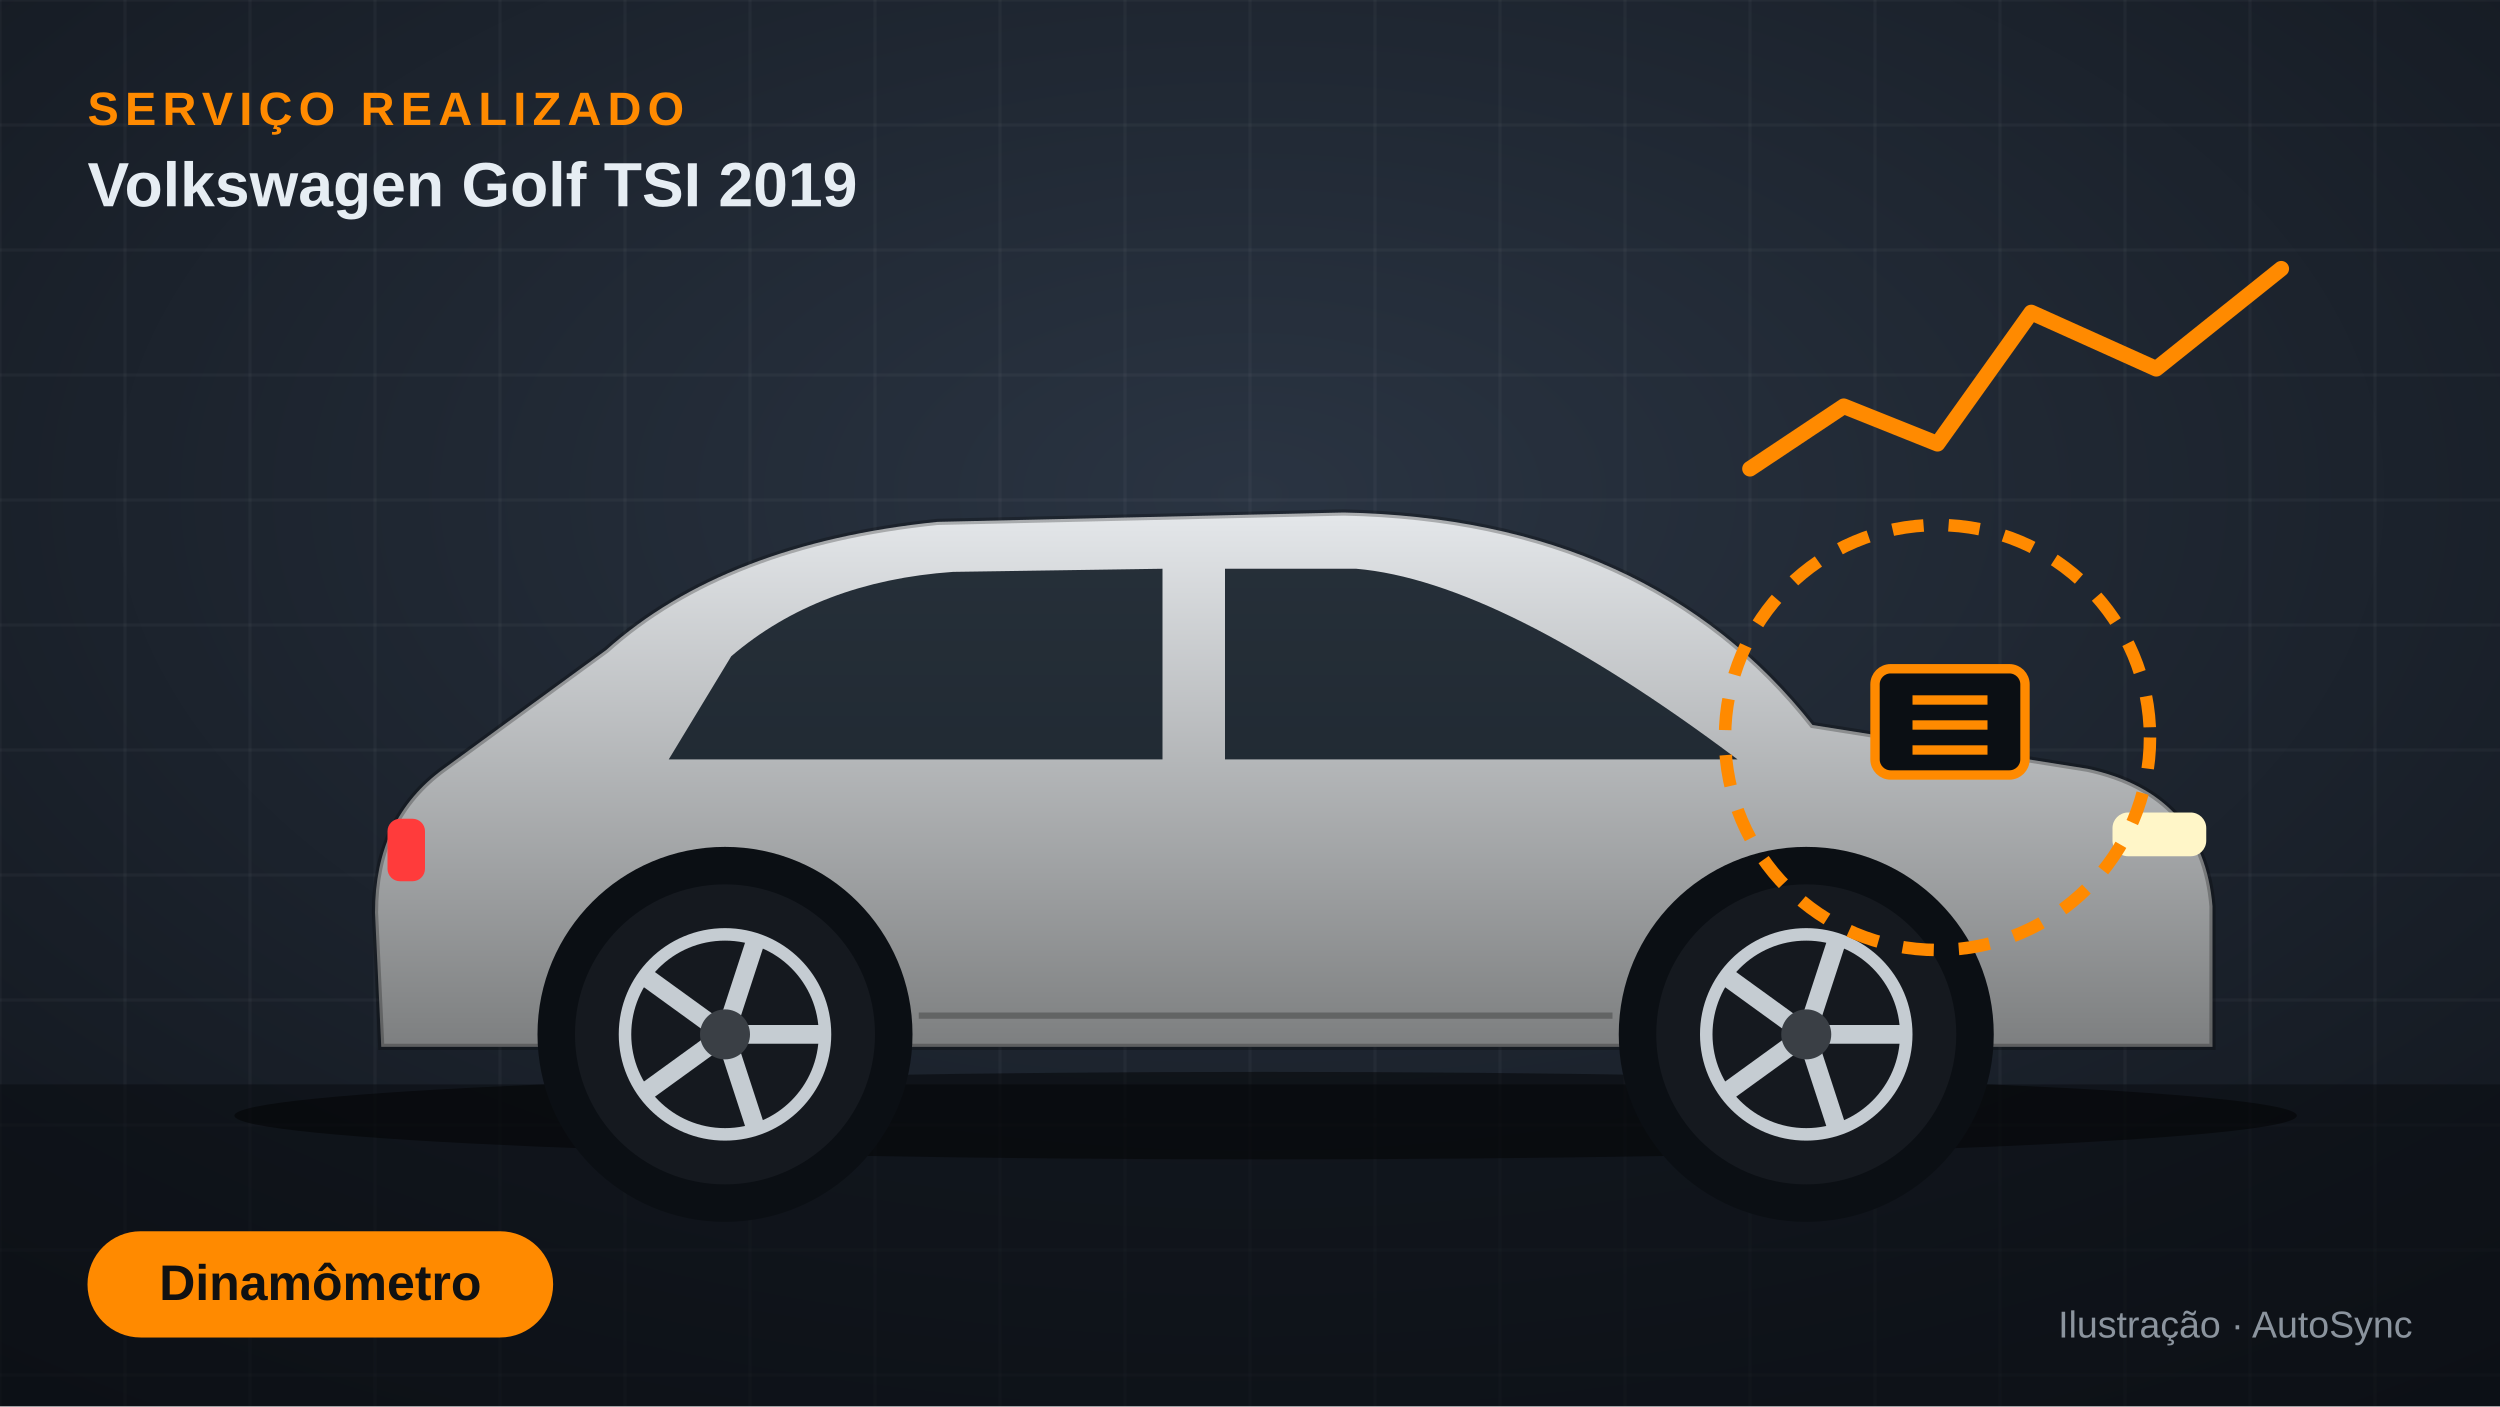
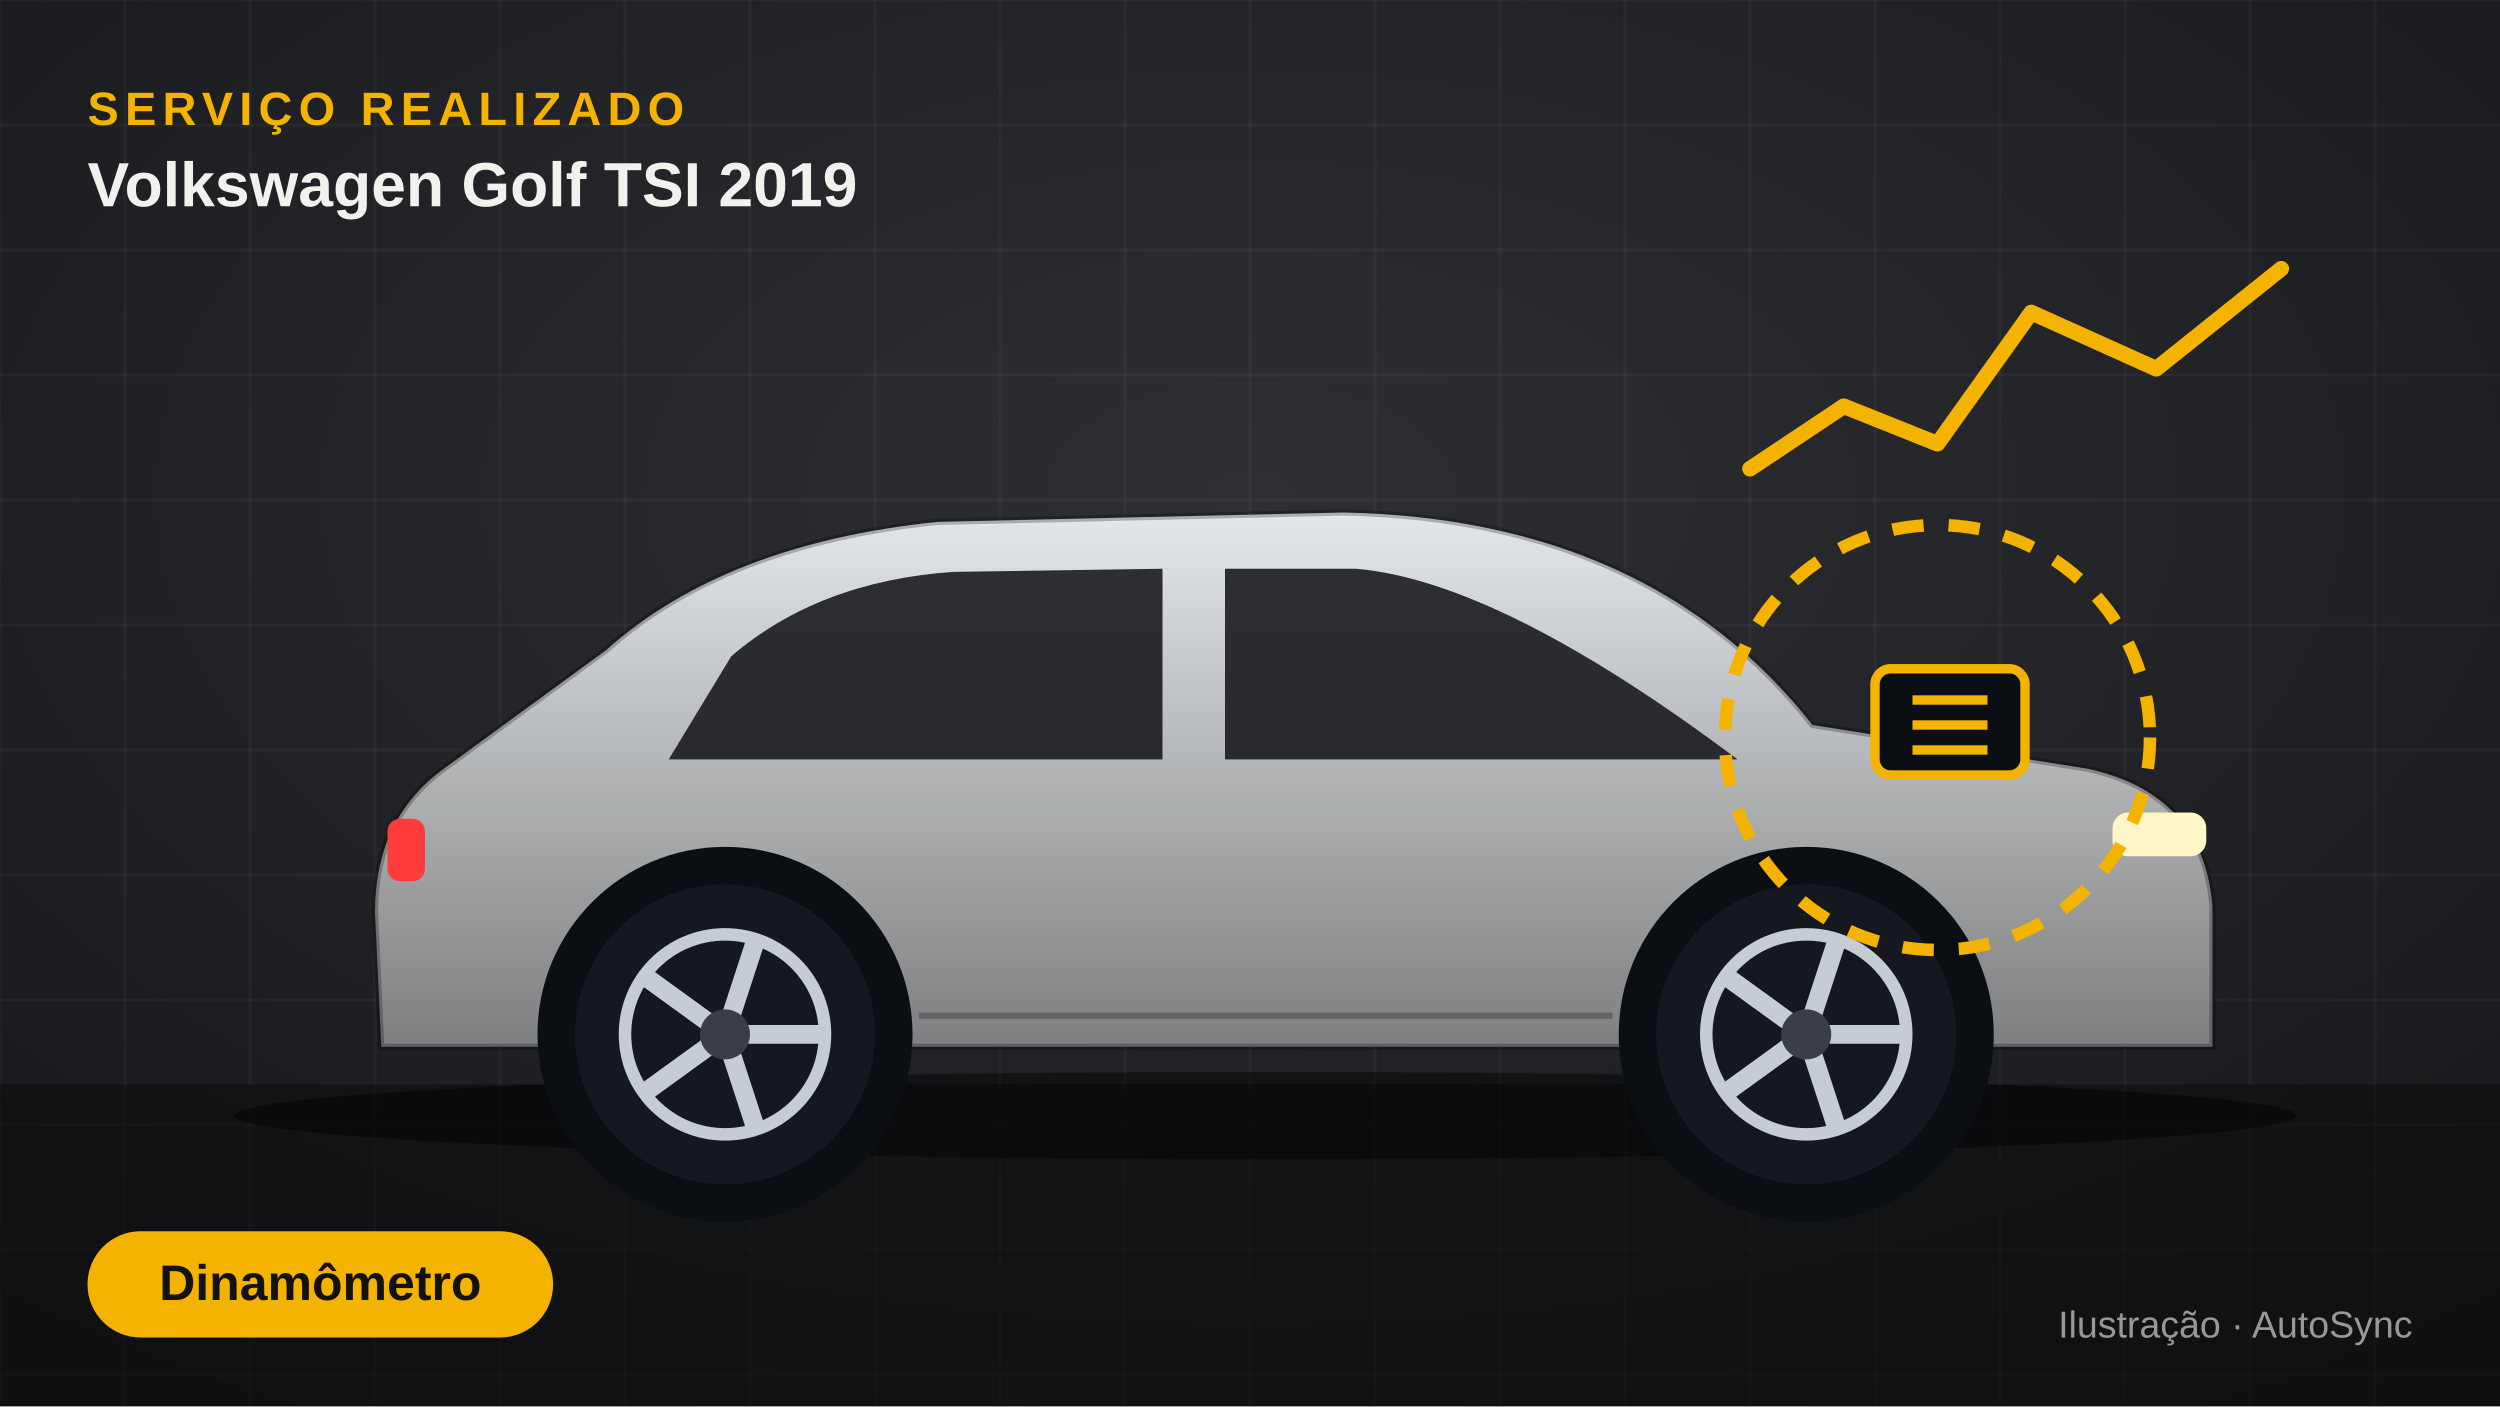
<svg xmlns="http://www.w3.org/2000/svg" viewBox="0 0 800 450" font-family="Arial, Helvetica, sans-serif" role="img" aria-label="Ilustração: Filtro de alto fluxo e dinamômetro">
  <defs>
    <radialGradient id="bg" cx=".5" cy=".35" r=".9">
-       <stop offset="0" stop-color="#2a3442" />
-       <stop offset="1" stop-color="#0d1117" />
+       <stop offset="0" stop-color="#2E2F34" />
+       <stop offset="1" stop-color="#121315" />
    </radialGradient>
  </defs>
  <rect width="800" height="450" fill="url(#bg)" />
  <line x1="0" y1="0" x2="0" y2="450" stroke="#fff" stroke-opacity=".035" />
  <line x1="40" y1="0" x2="40" y2="450" stroke="#fff" stroke-opacity=".035" />
  <line x1="80" y1="0" x2="80" y2="450" stroke="#fff" stroke-opacity=".035" />
  <line x1="120" y1="0" x2="120" y2="450" stroke="#fff" stroke-opacity=".035" />
  <line x1="160" y1="0" x2="160" y2="450" stroke="#fff" stroke-opacity=".035" />
  <line x1="200" y1="0" x2="200" y2="450" stroke="#fff" stroke-opacity=".035" />
  <line x1="240" y1="0" x2="240" y2="450" stroke="#fff" stroke-opacity=".035" />
  <line x1="280" y1="0" x2="280" y2="450" stroke="#fff" stroke-opacity=".035" />
  <line x1="320" y1="0" x2="320" y2="450" stroke="#fff" stroke-opacity=".035" />
  <line x1="360" y1="0" x2="360" y2="450" stroke="#fff" stroke-opacity=".035" />
  <line x1="400" y1="0" x2="400" y2="450" stroke="#fff" stroke-opacity=".035" />
  <line x1="440" y1="0" x2="440" y2="450" stroke="#fff" stroke-opacity=".035" />
  <line x1="480" y1="0" x2="480" y2="450" stroke="#fff" stroke-opacity=".035" />
  <line x1="520" y1="0" x2="520" y2="450" stroke="#fff" stroke-opacity=".035" />
  <line x1="560" y1="0" x2="560" y2="450" stroke="#fff" stroke-opacity=".035" />
  <line x1="600" y1="0" x2="600" y2="450" stroke="#fff" stroke-opacity=".035" />
  <line x1="640" y1="0" x2="640" y2="450" stroke="#fff" stroke-opacity=".035" />
  <line x1="680" y1="0" x2="680" y2="450" stroke="#fff" stroke-opacity=".035" />
  <line x1="720" y1="0" x2="720" y2="450" stroke="#fff" stroke-opacity=".035" />
  <line x1="760" y1="0" x2="760" y2="450" stroke="#fff" stroke-opacity=".035" />
  <line x1="0" y1="0" x2="800" y2="0" stroke="#fff" stroke-opacity=".035" />
  <line x1="0" y1="40" x2="800" y2="40" stroke="#fff" stroke-opacity=".035" />
  <line x1="0" y1="80" x2="800" y2="80" stroke="#fff" stroke-opacity=".035" />
  <line x1="0" y1="120" x2="800" y2="120" stroke="#fff" stroke-opacity=".035" />
  <line x1="0" y1="160" x2="800" y2="160" stroke="#fff" stroke-opacity=".035" />
  <line x1="0" y1="200" x2="800" y2="200" stroke="#fff" stroke-opacity=".035" />
  <line x1="0" y1="240" x2="800" y2="240" stroke="#fff" stroke-opacity=".035" />
  <line x1="0" y1="280" x2="800" y2="280" stroke="#fff" stroke-opacity=".035" />
  <line x1="0" y1="320" x2="800" y2="320" stroke="#fff" stroke-opacity=".035" />
  <line x1="0" y1="360" x2="800" y2="360" stroke="#fff" stroke-opacity=".035" />
  <line x1="0" y1="400" x2="800" y2="400" stroke="#fff" stroke-opacity=".035" />
  <line x1="0" y1="440" x2="800" y2="440" stroke="#fff" stroke-opacity=".035" />
-   <rect y="347" width="800" height="103" fill="#0a0d12" opacity=".6" />
+   <rect y="347" width="800" height="103" fill="#0b0c0d" opacity=".6" />
  <ellipse cx="405.0" cy="357" rx="330" ry="14" fill="#000" opacity=".45" />
  <defs>
    <linearGradient id="corpo" x1="0" y1="0" x2="0" y2="1">
      <stop offset="0" stop-color="#e4e7ea" />
      <stop offset="1" stop-color="#7d7f80" />
    </linearGradient>
    <linearGradient id="feixe" x1="0" y1="0" x2="1" y2="0">
      <stop offset="0" stop-color="#fff3b0" stop-opacity=".85" />
      <stop offset="1" stop-color="#fff3b0" stop-opacity="0" />
    </linearGradient>
  </defs>
  <path d="M122 335 L120 292 Q120 262 142 246 L194 208 Q232 174 300 167 L430 164 Q528 166 580 232 L668 246 Q705 254 708 290 L708 335 Z" fill="url(#corpo)" stroke="#000" stroke-opacity=".25" stroke-width="2" />
-   <path d="M234 210 Q262 186 305 183 L372 182 L372 243 L214 243 Z M392 182 L434 182 Q480 186 556 243 L392 243 Z" fill="#0e1822" opacity=".88" />
+   <path d="M234 210 Q262 186 305 183 L372 182 L372 243 L214 243 Z M392 182 L434 182 Q480 186 556 243 L392 243 Z" fill="#15171a" opacity=".88" />
  <rect x="676" y="260" width="30" height="14" rx="5" fill="#fff6c8" />
  <rect x="124" y="262" width="12" height="20" rx="4" fill="#ff3b3b" />
  <line x1="294" y1="325" x2="516" y2="325" stroke="#000" stroke-opacity=".25" stroke-width="2" />
  <circle cx="232" cy="331" r="60" fill="#0b0f14" />
  <circle cx="232" cy="331" r="48" fill="#15191f" />
  <circle cx="232" cy="331" r="32" fill="none" stroke="#c5ccd2" stroke-width="4" />
  <line x1="232" y1="331" x2="262.0" y2="331.0" stroke="#c5ccd2" stroke-width="6" stroke-linecap="round" />
  <line x1="232" y1="331" x2="241.3" y2="359.5" stroke="#c5ccd2" stroke-width="6" stroke-linecap="round" />
  <line x1="232" y1="331" x2="207.7" y2="348.6" stroke="#c5ccd2" stroke-width="6" stroke-linecap="round" />
  <line x1="232" y1="331" x2="207.7" y2="313.4" stroke="#c5ccd2" stroke-width="6" stroke-linecap="round" />
  <line x1="232" y1="331" x2="241.3" y2="302.5" stroke="#c5ccd2" stroke-width="6" stroke-linecap="round" />
  <circle cx="232" cy="331" r="8" fill="#3a3f45" />
  <circle cx="578" cy="331" r="60" fill="#0b0f14" />
  <circle cx="578" cy="331" r="48" fill="#15191f" />
  <circle cx="578" cy="331" r="32" fill="none" stroke="#c5ccd2" stroke-width="4" />
  <line x1="578" y1="331" x2="608.0" y2="331.0" stroke="#c5ccd2" stroke-width="6" stroke-linecap="round" />
  <line x1="578" y1="331" x2="587.3" y2="359.5" stroke="#c5ccd2" stroke-width="6" stroke-linecap="round" />
  <line x1="578" y1="331" x2="553.7" y2="348.6" stroke="#c5ccd2" stroke-width="6" stroke-linecap="round" />
  <line x1="578" y1="331" x2="553.7" y2="313.4" stroke="#c5ccd2" stroke-width="6" stroke-linecap="round" />
  <line x1="578" y1="331" x2="587.3" y2="302.5" stroke="#c5ccd2" stroke-width="6" stroke-linecap="round" />
  <circle cx="578" cy="331" r="8" fill="#3a3f45" />
-   <circle cx="620" cy="236" r="68" fill="none" stroke="#ff8a00" stroke-width="4" stroke-dasharray="10 8" />
-   <polyline points="560,150 590,130 620,142 650,100 690,118 730,86" fill="none" stroke="#ff8a00" stroke-width="5" stroke-linejoin="round" stroke-linecap="round" />
-   <rect x="600" y="214" width="48" height="34" rx="5" fill="#0b0f14" stroke="#ff8a00" stroke-width="3" />
-   <path d="M612 224h24M612 232h24M612 240h24" stroke="#ff8a00" stroke-width="3" />
-   <text x="28" y="40" fill="#ff8a00" font-size="15" font-weight="700" letter-spacing="2">SERVIÇO REALIZADO</text>
-   <text x="28" y="66" fill="#e6edf3" font-size="20" font-weight="700">Volkswagen Golf TSI 2019</text>
-   <rect x="28" y="394" width="149" height="34" rx="17" fill="#ff8a00" />
-   <text x="102.5" y="416" text-anchor="middle" fill="#111" font-size="16" font-weight="700">Dinamômetro</text>
-   <text x="772" y="428" text-anchor="end" fill="#8b949e" font-size="12">Ilustração · AutoSync</text>
+   <circle cx="620" cy="236" r="68" fill="none" stroke="#F5B301" stroke-width="4" stroke-dasharray="10 8" />
+   <polyline points="560,150 590,130 620,142 650,100 690,118 730,86" fill="none" stroke="#F5B301" stroke-width="5" stroke-linejoin="round" stroke-linecap="round" />
+   <rect x="600" y="214" width="48" height="34" rx="5" fill="#0b0f14" stroke="#F5B301" stroke-width="3" />
+   <path d="M612 224h24M612 232h24M612 240h24" stroke="#F5B301" stroke-width="3" />
+   <text x="28" y="40" fill="#F5B301" font-size="15" font-weight="700" letter-spacing="2">SERVIÇO REALIZADO</text>
+   <text x="28" y="66" fill="#F2F1EE" font-size="20" font-weight="700">Volkswagen Golf TSI 2019</text>
+   <rect x="28" y="394" width="149" height="34" rx="17" fill="#F5B301" />
+   <text x="102.5" y="416" text-anchor="middle" fill="#14120F" font-size="16" font-weight="700">Dinamômetro</text>
+   <text x="772" y="428" text-anchor="end" fill="#9A9893" font-size="12">Ilustração · AutoSync</text>
</svg>
